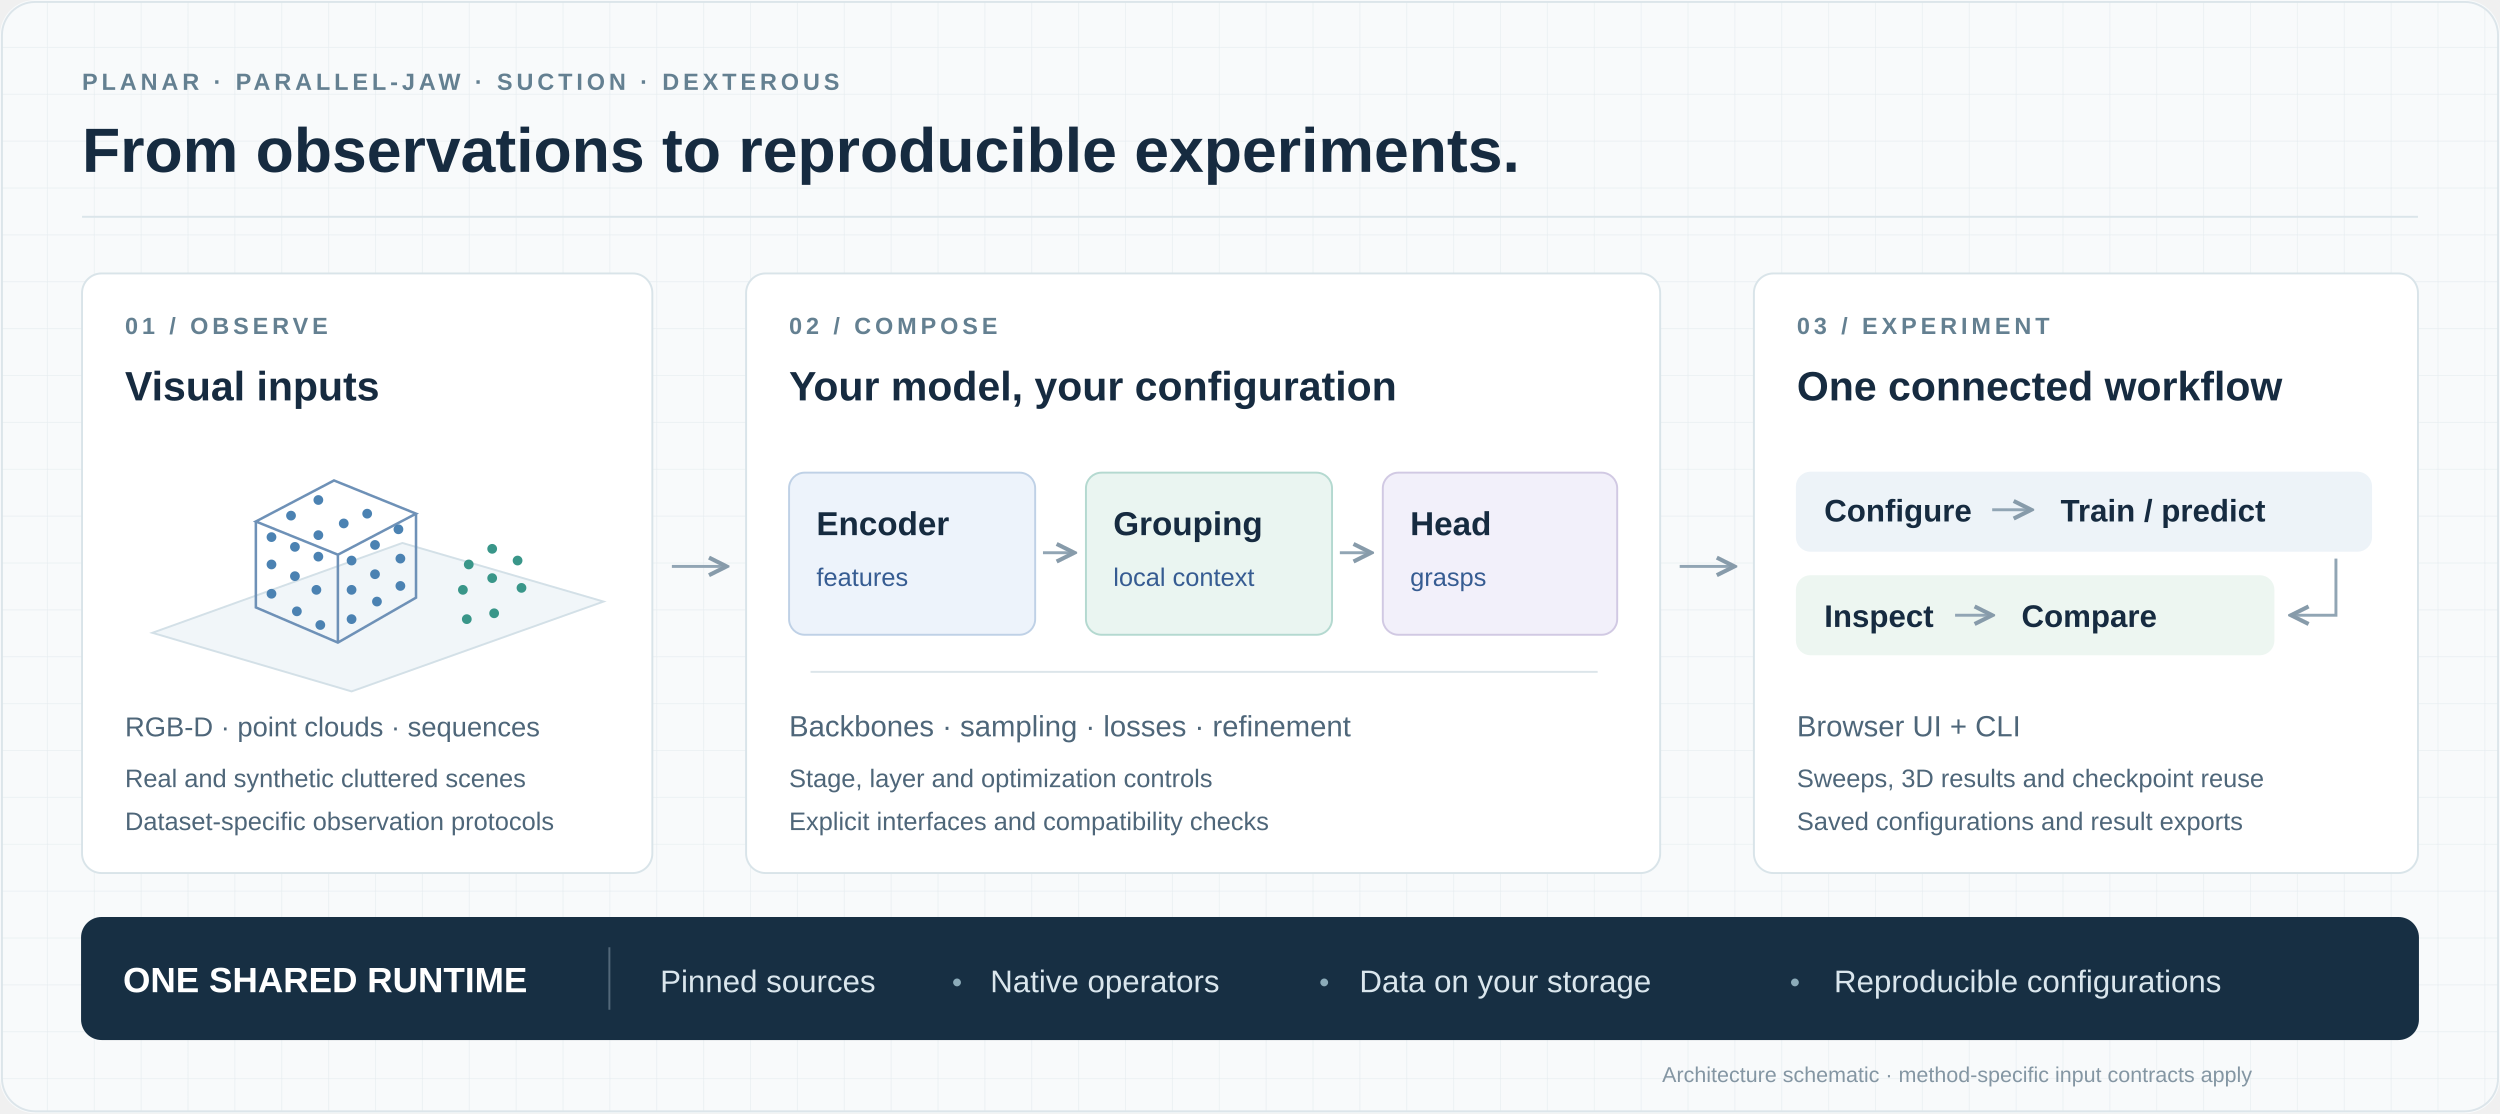
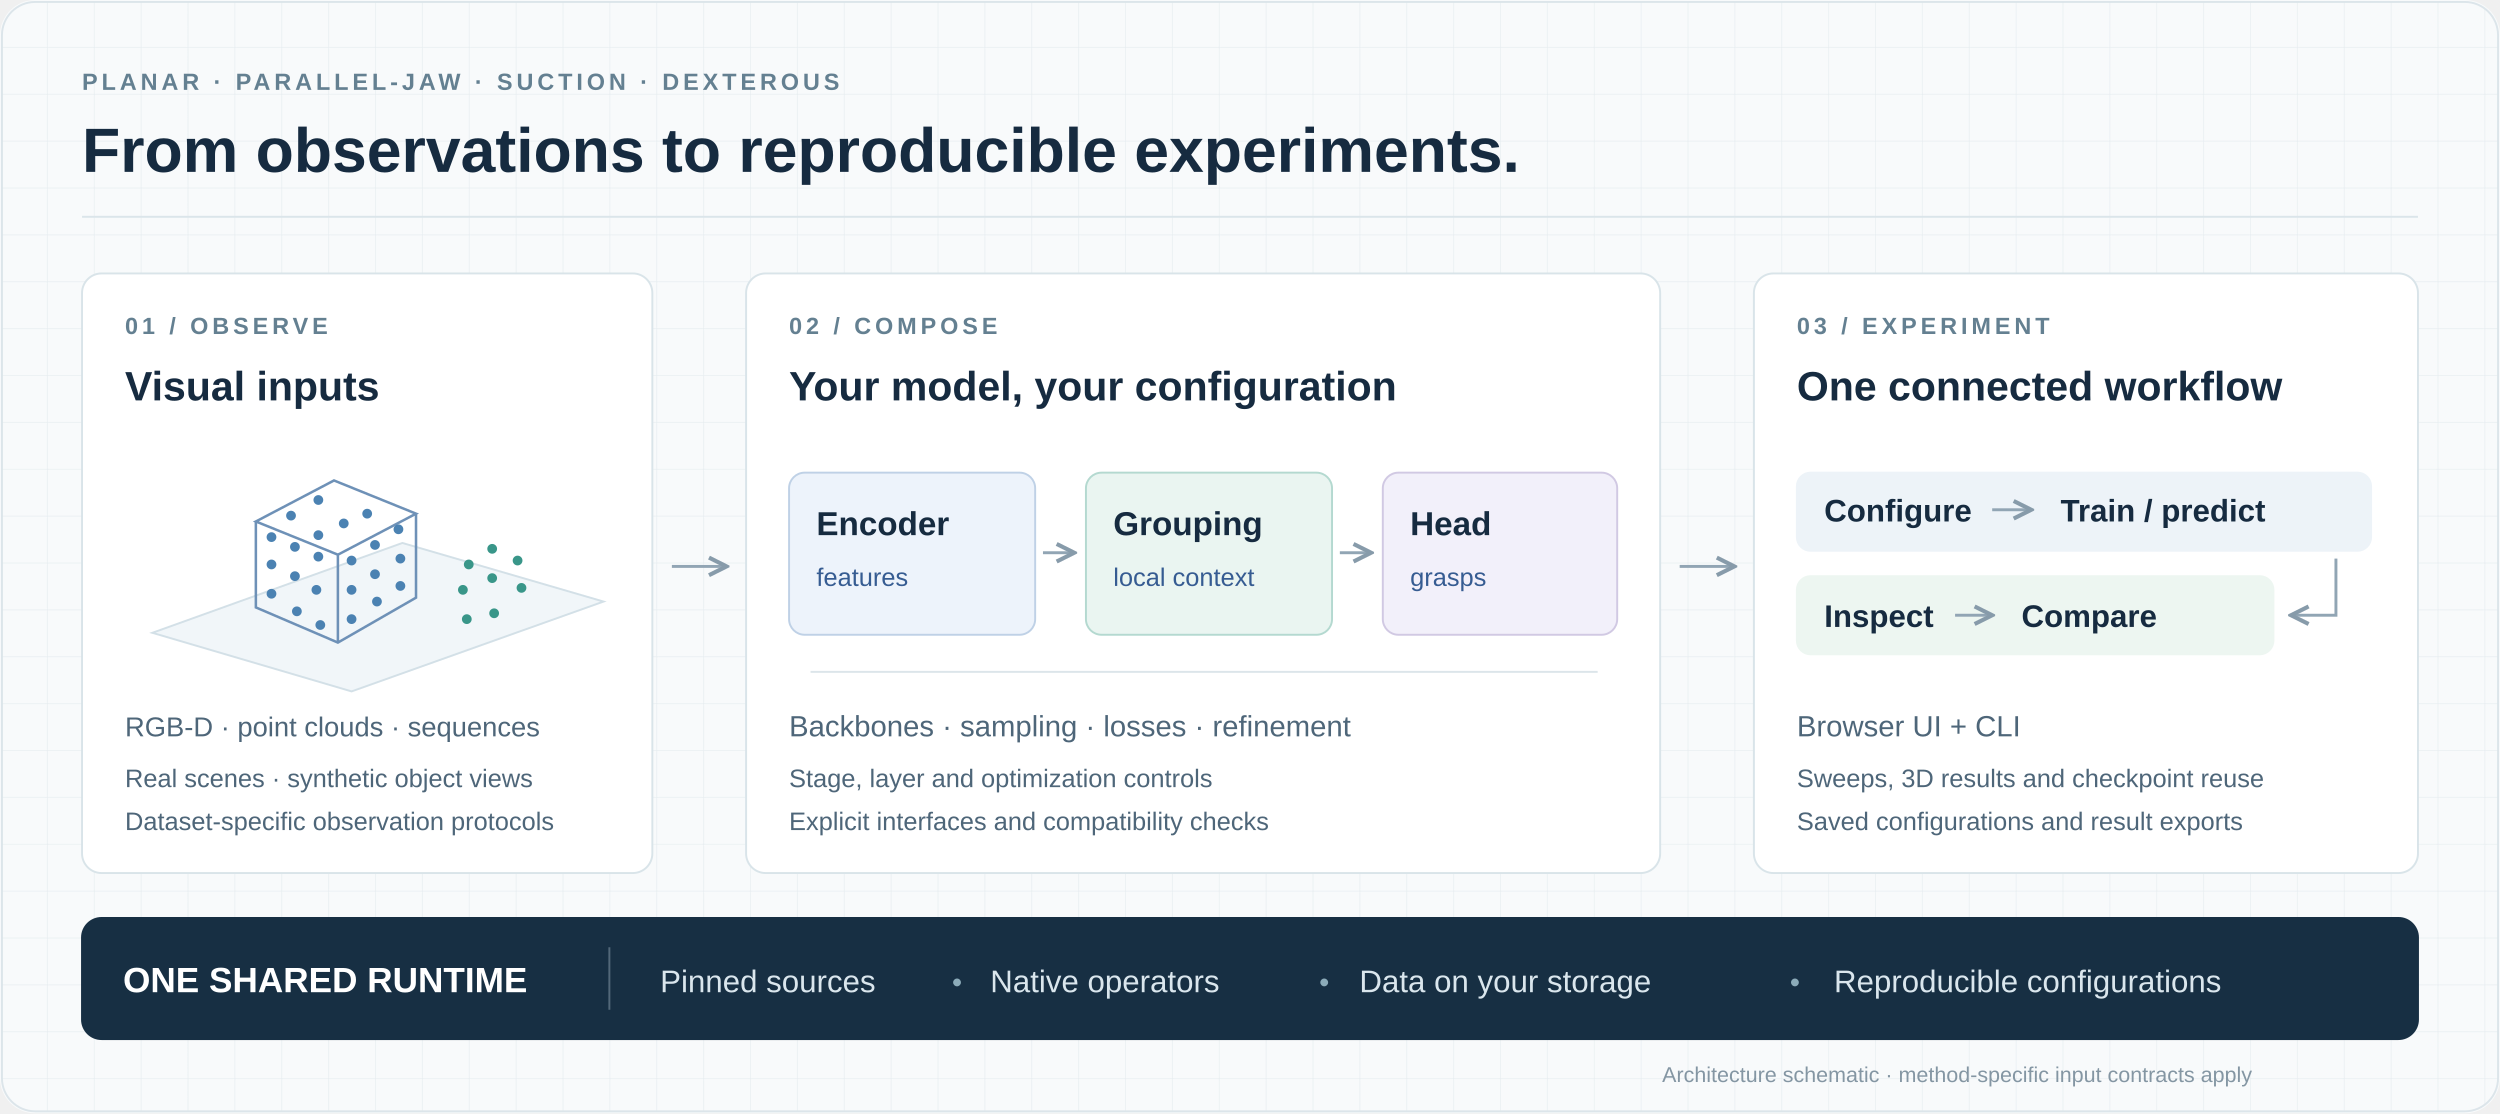
<svg xmlns="http://www.w3.org/2000/svg" width="1280" height="570" viewBox="0 0 1280 570" role="img" aria-labelledby="title desc">
  <defs>
    <pattern id="grid" width="24" height="24" patternUnits="userSpaceOnUse">
      <path d="M24 0H0V24" fill="none" stroke="#e5ecef" stroke-width=".6" />
    </pattern>
    <marker id="arrow" markerWidth="8" markerHeight="8" refX="7" refY="4" orient="auto">
      <path d="M1 1L7 4L1 7" fill="none" stroke="#879baa" stroke-width="1.4" />
    </marker>
  </defs>
  <rect width="1280" height="570" rx="18" fill="#f8fafb" />
  <rect x="1" y="1" width="1278" height="568" rx="17" fill="url(#grid)" stroke="#dce5ea" />
  <g font-family="Arial,Helvetica,sans-serif">
    <text x="42" y="46" font-size="12" fill="#648091" font-weight="700" letter-spacing="2">PLANAR · PARALLEL-JAW · SUCTION · DEXTEROUS</text>
    <text x="42" y="88" font-size="32" fill="#162b40" font-weight="700">From observations to reproducible experiments.</text>
    <path d="M42 111H1238" fill="none" stroke="#dbe5ea" stroke-width="1" />
    <rect x="42" y="140" width="292" height="307" rx="10" fill="#fff" stroke="#d9e4e9" />
    <text x="64" y="171" font-size="12" fill="#648091" font-weight="700" letter-spacing="2">01 / OBSERVE</text>
    <text x="64" y="205" font-size="21" fill="#162b40" font-weight="700">Visual inputs</text>
    <rect x="382" y="140" width="468" height="307" rx="10" fill="#fff" stroke="#d9e4e9" />
    <text x="404" y="171" font-size="12" fill="#648091" font-weight="700" letter-spacing="2">02 / COMPOSE</text>
    <text x="404" y="205" font-size="21" fill="#162b40" font-weight="700">Your model, your configuration</text>
    <rect x="898" y="140" width="340" height="307" rx="10" fill="#fff" stroke="#d9e4e9" />
    <text x="920" y="171" font-size="12" fill="#648091" font-weight="700" letter-spacing="2">03 / EXPERIMENT</text>
    <text x="920" y="205" font-size="21" fill="#162b40" font-weight="700">One connected workflow</text>
    <path d="M344 290H372" fill="none" stroke="#91a5b4" stroke-width="1.5" marker-end="url(#arrow)" />
    <path d="M860 290H888" fill="none" stroke="#91a5b4" stroke-width="1.5" marker-end="url(#arrow)" />
    <path d="M78 324L180 354L309 308L206 278Z" fill="#f1f6f9" stroke="#d3e0e7" stroke-width="1" />
    <path d="M131 267L171 246L213 263L173 284Z M131 267V311L173 329L213 306V263 M173 284V329" fill="none" stroke="#6e91b7" stroke-width="1.3" />
    <circle cx="139" cy="275" r="2.5" fill="#4b82b2" />
    <circle cx="151" cy="280" r="2.5" fill="#4b82b2" />
    <circle cx="163" cy="285" r="2.5" fill="#4b82b2" />
    <circle cx="139" cy="289" r="2.5" fill="#4b82b2" />
    <circle cx="151" cy="295" r="2.5" fill="#4b82b2" />
    <circle cx="162" cy="302" r="2.5" fill="#4b82b2" />
    <circle cx="139" cy="304" r="2.5" fill="#4b82b2" />
    <circle cx="152" cy="313" r="2.5" fill="#4b82b2" />
    <circle cx="164" cy="320" r="2.5" fill="#4b82b2" />
    <circle cx="180" cy="287" r="2.5" fill="#4b82b2" />
    <circle cx="192" cy="279" r="2.5" fill="#4b82b2" />
    <circle cx="204" cy="271" r="2.5" fill="#4b82b2" />
    <circle cx="180" cy="302" r="2.5" fill="#4b82b2" />
    <circle cx="192" cy="294" r="2.5" fill="#4b82b2" />
    <circle cx="205" cy="286" r="2.5" fill="#4b82b2" />
    <circle cx="180" cy="317" r="2.5" fill="#4b82b2" />
    <circle cx="193" cy="308" r="2.5" fill="#4b82b2" />
    <circle cx="205" cy="300" r="2.5" fill="#4b82b2" />
    <circle cx="149" cy="264" r="2.5" fill="#4b82b2" />
    <circle cx="163" cy="256" r="2.5" fill="#4b82b2" />
    <circle cx="176" cy="268" r="2.5" fill="#4b82b2" />
    <circle cx="188" cy="263" r="2.5" fill="#4b82b2" />
    <circle cx="163" cy="274" r="2.5" fill="#4b82b2" />
    <circle cx="240" cy="289" r="2.5" fill="#399689" />
    <circle cx="252" cy="281" r="2.5" fill="#399689" />
    <circle cx="265" cy="287" r="2.5" fill="#399689" />
    <circle cx="237" cy="302" r="2.5" fill="#399689" />
    <circle cx="252" cy="296" r="2.5" fill="#399689" />
    <circle cx="267" cy="301" r="2.5" fill="#399689" />
    <circle cx="253" cy="314" r="2.5" fill="#399689" />
    <circle cx="239" cy="317" r="2.5" fill="#399689" />
    <text x="64" y="377" font-size="14" fill="#4e6679" font-weight="400">RGB-D · point clouds · sequences</text>
-     <text x="64" y="403" font-size="13" fill="#4e6679" font-weight="400">Real and synthetic cluttered scenes</text>
+     <text x="64" y="403" font-size="13" fill="#4e6679" font-weight="400">Real scenes · synthetic object views</text>
    <text x="64" y="425" font-size="13" fill="#4e6679" font-weight="400">Dataset-specific observation protocols</text>
    <rect x="404" y="242" width="126" height="83" rx="8" fill="#edf3fb" stroke="#bfd1e6" />
    <text x="418" y="274" font-size="17" fill="#162b40" font-weight="700">Encoder</text>
    <text x="418" y="300" font-size="13" fill="#365c92" font-weight="400">features</text>
    <rect x="556" y="242" width="126" height="83" rx="8" fill="#eaf5f1" stroke="#b4d9d0" />
    <text x="570" y="274" font-size="17" fill="#162b40" font-weight="700">Grouping</text>
    <text x="570" y="300" font-size="13" fill="#365c92" font-weight="400">local context</text>
    <rect x="708" y="242" width="120" height="83" rx="8" fill="#f2f0fa" stroke="#d1c9e3" />
    <text x="722" y="274" font-size="17" fill="#162b40" font-weight="700">Head</text>
    <text x="722" y="300" font-size="13" fill="#365c92" font-weight="400">grasps</text>
    <path d="M534 283H550" fill="none" stroke="#91a5b4" stroke-width="1.5" marker-end="url(#arrow)" />
    <path d="M686 283H702" fill="none" stroke="#91a5b4" stroke-width="1.5" marker-end="url(#arrow)" />
    <path d="M415 344H818" fill="none" stroke="#dce5ea" stroke-width="1" />
    <text x="404" y="377" font-size="15" fill="#4e6679" font-weight="400">Backbones · sampling · losses · refinement</text>
    <text x="404" y="403" font-size="13" fill="#4e6679" font-weight="400">Stage, layer and optimization controls</text>
    <text x="404" y="425" font-size="13" fill="#4e6679" font-weight="400">Explicit interfaces and compatibility checks</text>
    <rect x="920" y="242" width="294" height="40" rx="7" fill="#edf3f8" stroke="#edf3f8" />
    <text x="934" y="267" font-size="16" fill="#162b40" font-weight="700">Configure</text>
    <path d="M1020 261H1040" fill="none" stroke="#91a5b4" stroke-width="1.5" marker-end="url(#arrow)" />
    <text x="1055" y="267" font-size="16" fill="#162b40" font-weight="700">Train / predict</text>
    <rect x="920" y="295" width="244" height="40" rx="7" fill="#edf6f1" stroke="#edf6f1" />
    <text x="934" y="321" font-size="16" fill="#162b40" font-weight="700">Inspect</text>
    <path d="M1001 315H1020" fill="none" stroke="#91a5b4" stroke-width="1.5" marker-end="url(#arrow)" />
    <text x="1035" y="321" font-size="16" fill="#162b40" font-weight="700">Compare</text>
    <path d="M1196 286V315H1173" fill="none" stroke="#91a5b4" stroke-width="1.5" marker-end="url(#arrow)" />
    <text x="920" y="377" font-size="15" fill="#4e6679" font-weight="400">Browser UI + CLI</text>
    <text x="920" y="403" font-size="13" fill="#4e6679" font-weight="400">Sweeps, 3D results and checkpoint reuse</text>
    <text x="920" y="425" font-size="13" fill="#4e6679" font-weight="400">Saved configurations and result exports</text>
    <rect x="42" y="470" width="1196" height="62" rx="10" fill="#172f43" stroke="#172f43" />
    <text x="63" y="508" font-size="18" fill="#fff" font-weight="700">ONE SHARED RUNTIME</text>
    <path d="M312 485V517" fill="none" stroke="#536879" stroke-width="1" />
    <text x="338" y="508" font-size="16" fill="#dae6ed" font-weight="400">Pinned sources</text>
    <text x="507" y="508" font-size="16" fill="#dae6ed" font-weight="400">Native operators</text>
    <text x="696" y="508" font-size="16" fill="#dae6ed" font-weight="400">Data on your storage</text>
    <text x="939" y="508" font-size="16" fill="#dae6ed" font-weight="400">Reproducible configurations</text>
    <circle cx="490" cy="503" r="2" fill="#8cabb9" />
    <circle cx="678" cy="503" r="2" fill="#8cabb9" />
    <circle cx="919" cy="503" r="2" fill="#8cabb9" />
    <text x="851" y="554" font-size="11" fill="#8496a3" font-weight="400">Architecture schematic · method-specific input contracts apply</text>
  </g>
</svg>
